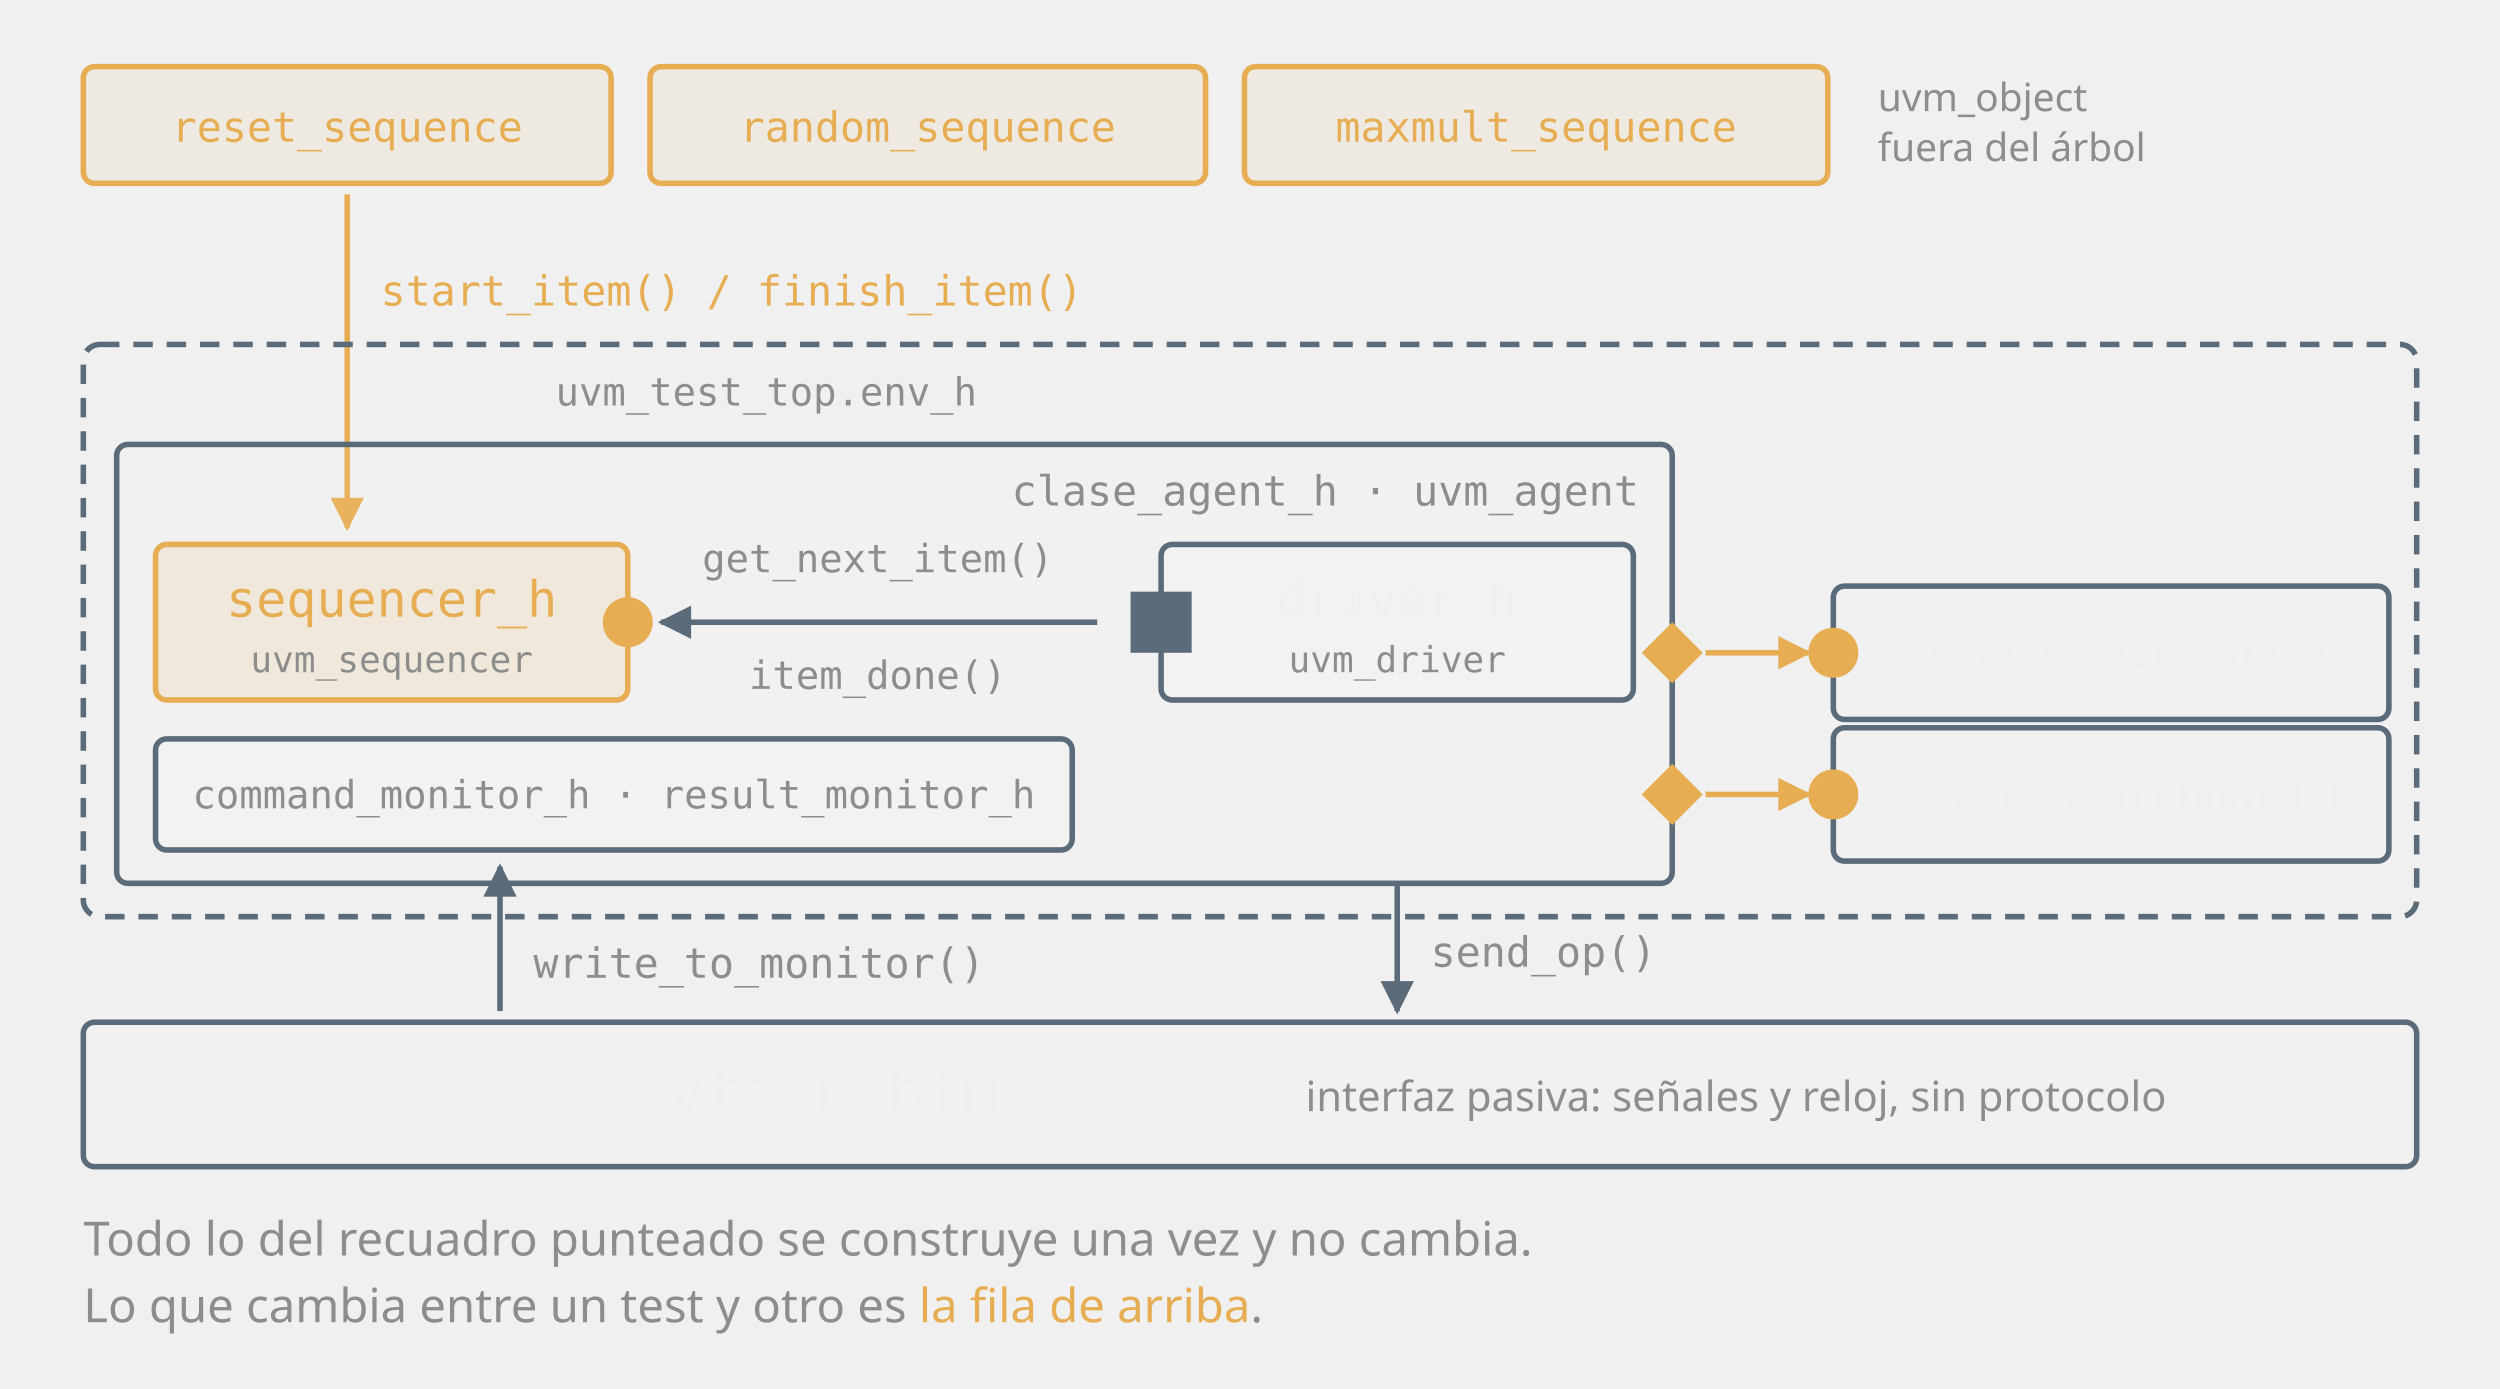
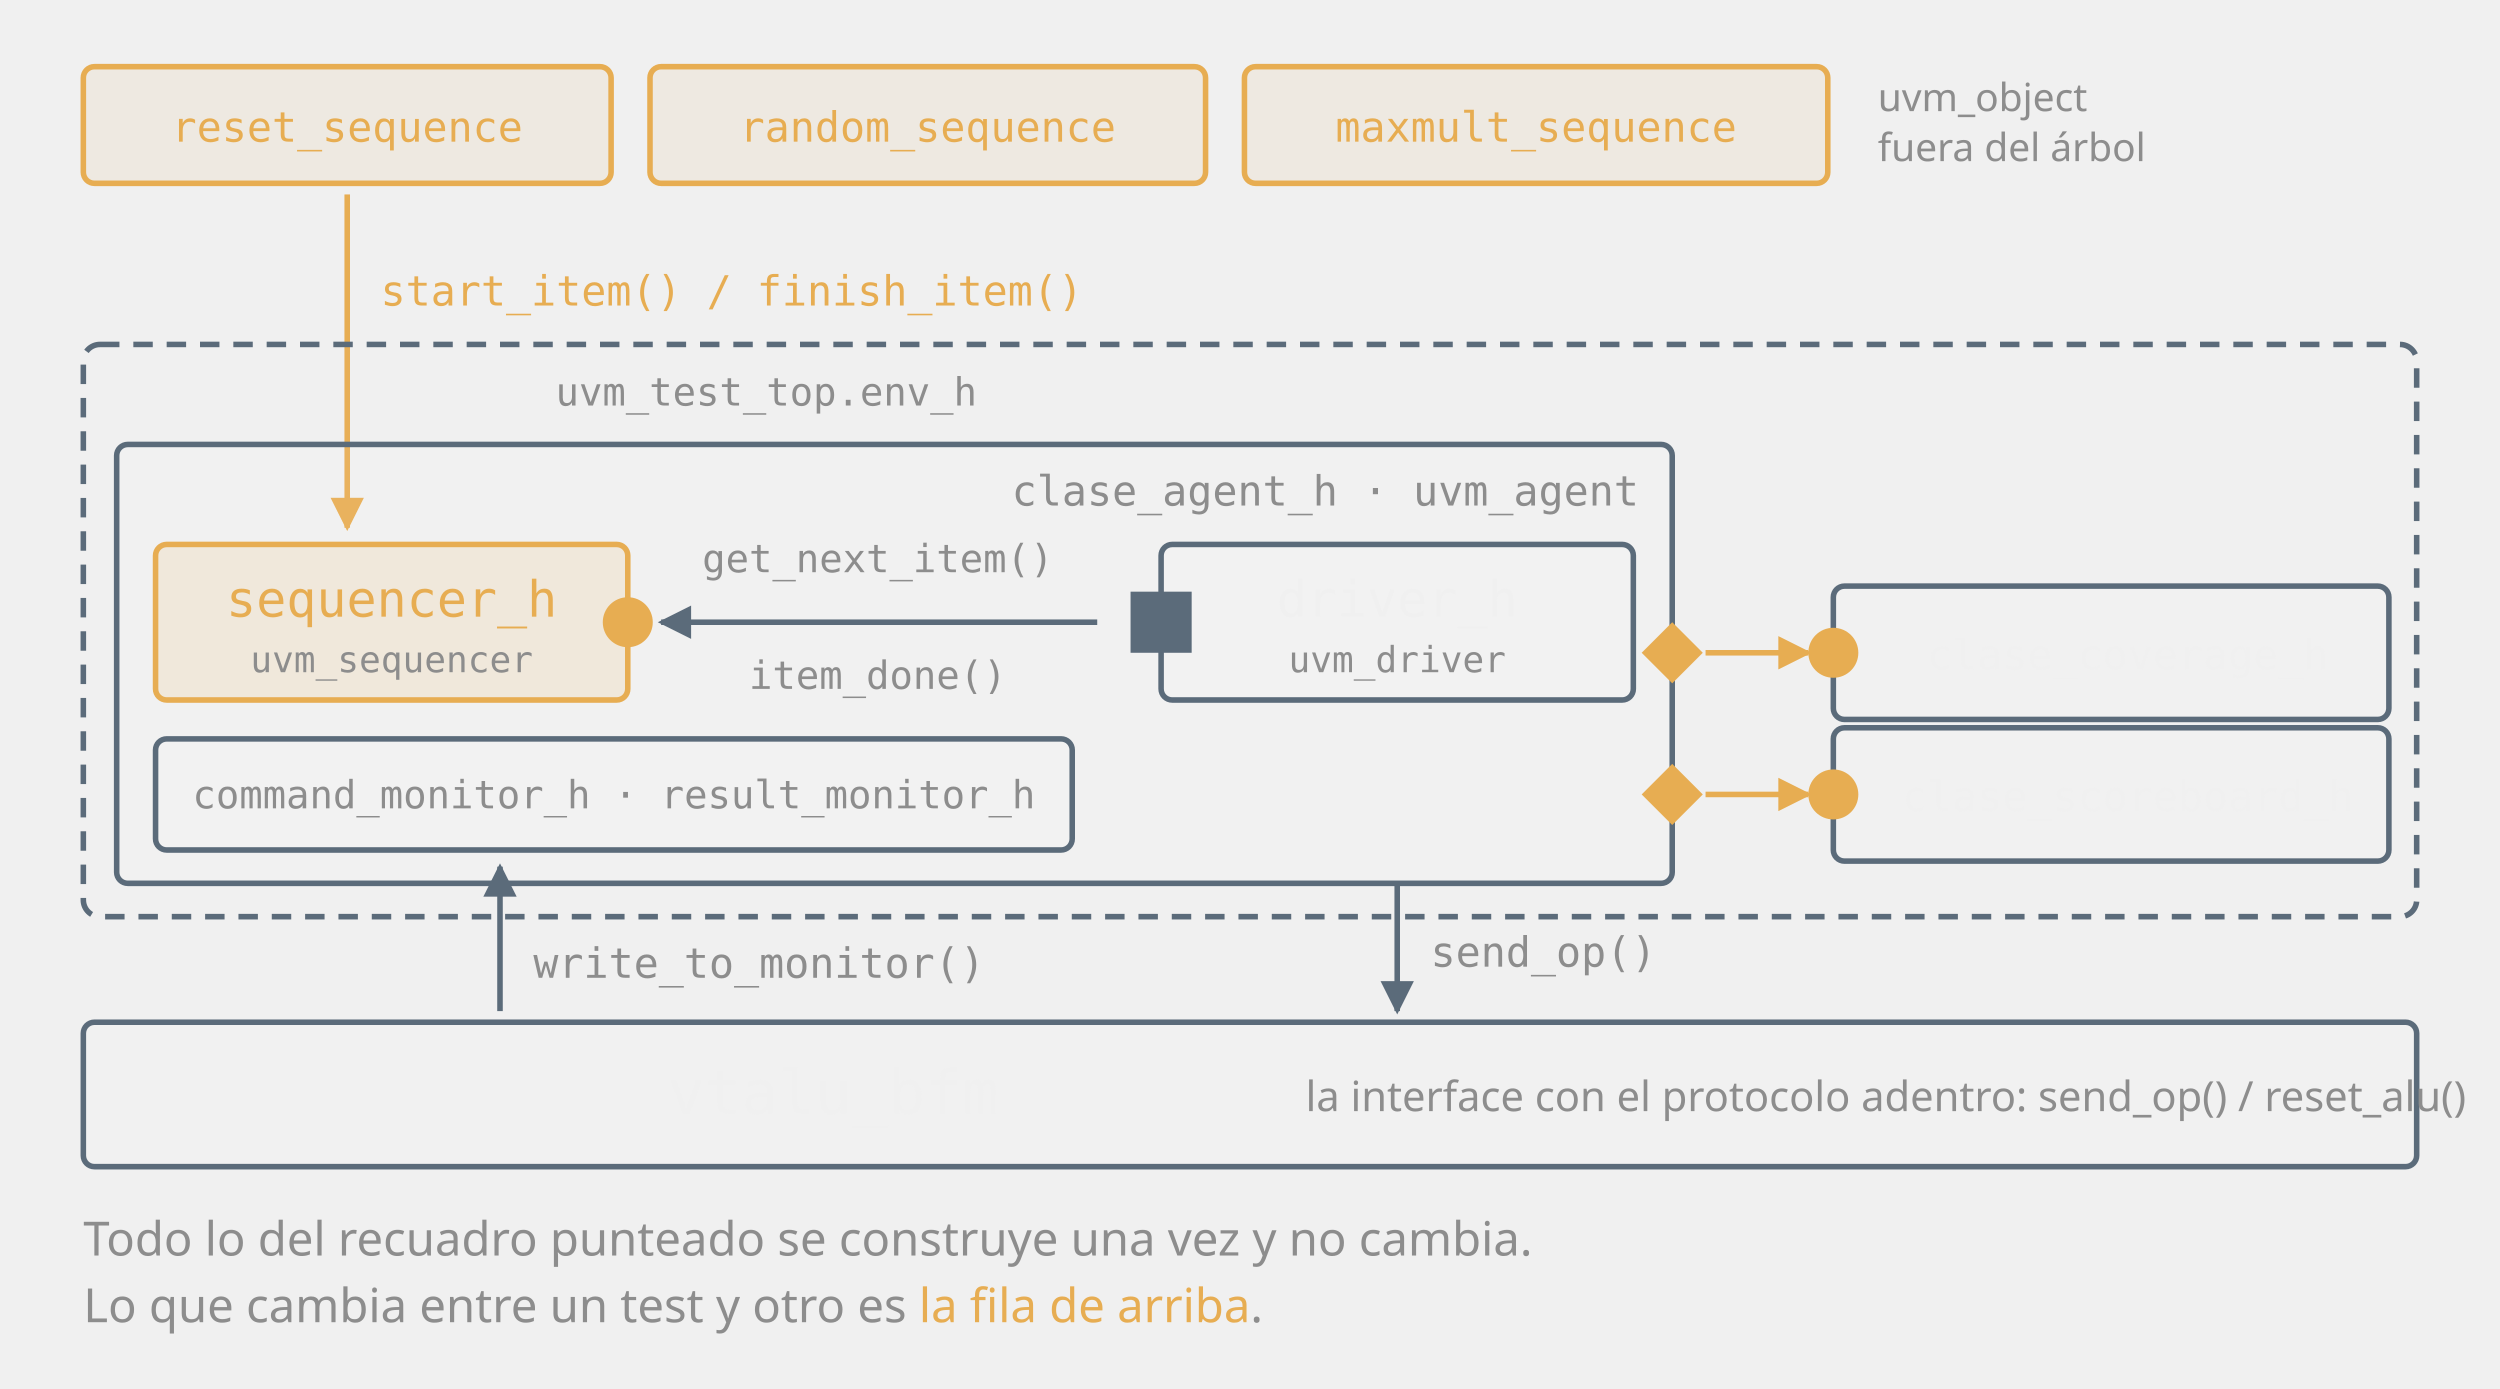
<svg xmlns="http://www.w3.org/2000/svg" viewBox="0 0 900 500" font-family="IBM Plex Sans, system-ui, sans-serif">
  <defs>
    <marker id="t-s" viewBox="0 0 10 10" refX="9" refY="5" markerWidth="6" markerHeight="6" orient="auto-start-reverse">
      <path d="M0,0 L10,5 L0,10 z" fill="#5b6b7a" />
    </marker>
    <marker id="t-a" viewBox="0 0 10 10" refX="9" refY="5" markerWidth="6" markerHeight="6" orient="auto-start-reverse">
      <path d="M0,0 L10,5 L0,10 z" fill="#e7ad52" />
    </marker>
  </defs>
  <rect x="30" y="24" width="190" height="42" rx="4" fill="#e7ad52" fill-opacity="0.09" stroke="#e7ad52" stroke-width="2" />
  <text x="125" y="51" text-anchor="middle" fill="#e7ad52" font-size="15" font-family="IBM Plex Mono, ui-monospace, monospace">reset_sequence</text>
  <rect x="234" y="24" width="200" height="42" rx="4" fill="#e7ad52" fill-opacity="0.09" stroke="#e7ad52" stroke-width="2" />
  <text x="334" y="51" text-anchor="middle" fill="#e7ad52" font-size="15" font-family="IBM Plex Mono, ui-monospace, monospace">random_sequence</text>
  <rect x="448" y="24" width="210" height="42" rx="4" fill="#e7ad52" fill-opacity="0.09" stroke="#e7ad52" stroke-width="2" />
  <text x="553" y="51" text-anchor="middle" fill="#e7ad52" font-size="15" font-family="IBM Plex Mono, ui-monospace, monospace">maxmult_sequence</text>
  <text x="676" y="40" fill="#8d8d8d" font-size="14">uvm_object</text>
  <text x="676" y="58" fill="#8d8d8d" font-size="14">fuera del árbol</text>
  <path d="M125,70 V190" fill="none" stroke="#e7ad52" stroke-width="2" marker-end="url(#t-a)" />
  <text x="137" y="110" fill="#e7ad52" font-size="15" font-family="IBM Plex Mono, ui-monospace, monospace">start_item() / finish_item()</text>
  <rect x="30" y="124" width="840" height="206" rx="6" fill="#ffffff" opacity="0.03" />
  <rect x="30" y="124" width="840" height="206" rx="6" fill="none" stroke="#5b6b7a" stroke-width="2" stroke-dasharray="7 5" />
  <text x="200" y="146" fill="#8d8d8d" font-size="14" font-family="IBM Plex Mono, ui-monospace, monospace">uvm_test_top.env_h</text>
  <rect x="42" y="160" width="560" height="158" rx="4" fill="#ffffff" opacity="0.04" />
  <rect x="42" y="160" width="560" height="158" rx="4" fill="none" stroke="#5b6b7a" stroke-width="2" />
  <text x="590" y="182" text-anchor="end" fill="#8d8d8d" font-size="15" font-family="IBM Plex Mono, ui-monospace, monospace">clase_agent_h · uvm_agent</text>
  <rect x="56" y="196" width="170" height="56" rx="4" fill="#e7ad52" fill-opacity="0.14" stroke="#e7ad52" stroke-width="2" />
  <text x="141" y="222" text-anchor="middle" fill="#e7ad52" font-size="18" font-family="IBM Plex Mono, ui-monospace, monospace">sequencer_h</text>
  <text x="141" y="242" text-anchor="middle" fill="#8d8d8d" font-size="13" font-family="IBM Plex Mono, ui-monospace, monospace">uvm_sequencer</text>
  <circle cx="226" cy="224" r="9" fill="#e7ad52" />
  <rect x="418" y="196" width="170" height="56" rx="4" fill="#ffffff" fill-opacity="0.06" stroke="#5b6b7a" stroke-width="2" />
  <text x="503" y="222" text-anchor="middle" fill="#f0f0f0" font-size="18" font-family="IBM Plex Mono, ui-monospace, monospace">driver_h</text>
  <text x="503" y="242" text-anchor="middle" fill="#8d8d8d" font-size="13" font-family="IBM Plex Mono, ui-monospace, monospace">uvm_driver</text>
  <rect x="407" y="213" width="22" height="22" fill="#5b6b7a" />
  <path d="M395,224 H238" fill="none" stroke="#5b6b7a" stroke-width="2" marker-end="url(#t-s)" />
  <text x="316" y="206" text-anchor="middle" fill="#8d8d8d" font-size="14" font-family="IBM Plex Mono, ui-monospace, monospace">get_next_item()</text>
  <text x="316" y="248" text-anchor="middle" fill="#8d8d8d" font-size="14" font-family="IBM Plex Mono, ui-monospace, monospace">item_done()</text>
  <rect x="56" y="266" width="330" height="40" rx="4" fill="#ffffff" fill-opacity="0.06" stroke="#5b6b7a" stroke-width="2" />
  <text x="221" y="291" text-anchor="middle" fill="#8d8d8d" font-size="14" font-family="IBM Plex Mono, ui-monospace, monospace">command_monitor_h · result_monitor_h</text>
  <path d="M602,224 L613,235 L602,246 L591,235 z" fill="#e7ad52" />
  <path d="M602,275 L613,286 L602,297 L591,286 z" fill="#e7ad52" />
  <path d="M614,235 H651" fill="none" stroke="#e7ad52" stroke-width="2" marker-end="url(#t-a)" />
  <path d="M614,286 H651" fill="none" stroke="#e7ad52" stroke-width="2" marker-end="url(#t-a)" />
  <rect x="660" y="211" width="200" height="48" rx="4" fill="#ffffff" fill-opacity="0.06" stroke="#5b6b7a" stroke-width="2" />
  <text x="766" y="241" text-anchor="middle" fill="#f0f0f0" font-size="15" font-family="IBM Plex Mono, ui-monospace, monospace">clase_coverage_h</text>
  <circle cx="660" cy="235" r="9" fill="#e7ad52" />
  <rect x="660" y="262" width="200" height="48" rx="4" fill="#ffffff" fill-opacity="0.06" stroke="#5b6b7a" stroke-width="2" />
  <text x="766" y="292" text-anchor="middle" fill="#f0f0f0" font-size="15" font-family="IBM Plex Mono, ui-monospace, monospace">clase_scoreboard_h</text>
  <circle cx="660" cy="286" r="9" fill="#e7ad52" />
  <path d="M503,318 V364" fill="none" stroke="#5b6b7a" stroke-width="2" marker-end="url(#t-s)" />
  <text x="515" y="348" fill="#8d8d8d" font-size="15" font-family="IBM Plex Mono, ui-monospace, monospace">send_op()</text>
  <path d="M180,364 V312" fill="none" stroke="#5b6b7a" stroke-width="2" marker-end="url(#t-s)" />
  <text x="192" y="352" fill="#8d8d8d" font-size="15" font-family="IBM Plex Mono, ui-monospace, monospace">write_to_monitor()</text>
  <rect x="30" y="368" width="840" height="52" rx="4" fill="#ffffff" opacity="0.06" />
  <rect x="30" y="368" width="840" height="52" rx="4" fill="none" stroke="#5b6b7a" stroke-width="2" />
  <text x="300" y="401" text-anchor="middle" fill="#f0f0f0" font-size="22" font-family="IBM Plex Mono, ui-monospace, monospace">vtalu_bfm</text>
-   <text x="470" y="400" fill="#8d8d8d" font-size="15">interfaz pasiva: señales y reloj, sin protocolo</text>
+   <text x="470" y="400" fill="#8d8d8d" font-size="15">la interface con el protocolo adentro: send_op() / reset_alu()</text>
  <text x="30" y="452" fill="#8d8d8d" font-size="17">Todo lo del recuadro punteado se construye una vez y no cambia.</text>
  <text x="30" y="476" fill="#8d8d8d" font-size="17">Lo que cambia entre un test y otro es <tspan fill="#e7ad52">la fila de arriba</tspan>.</text>
</svg>
